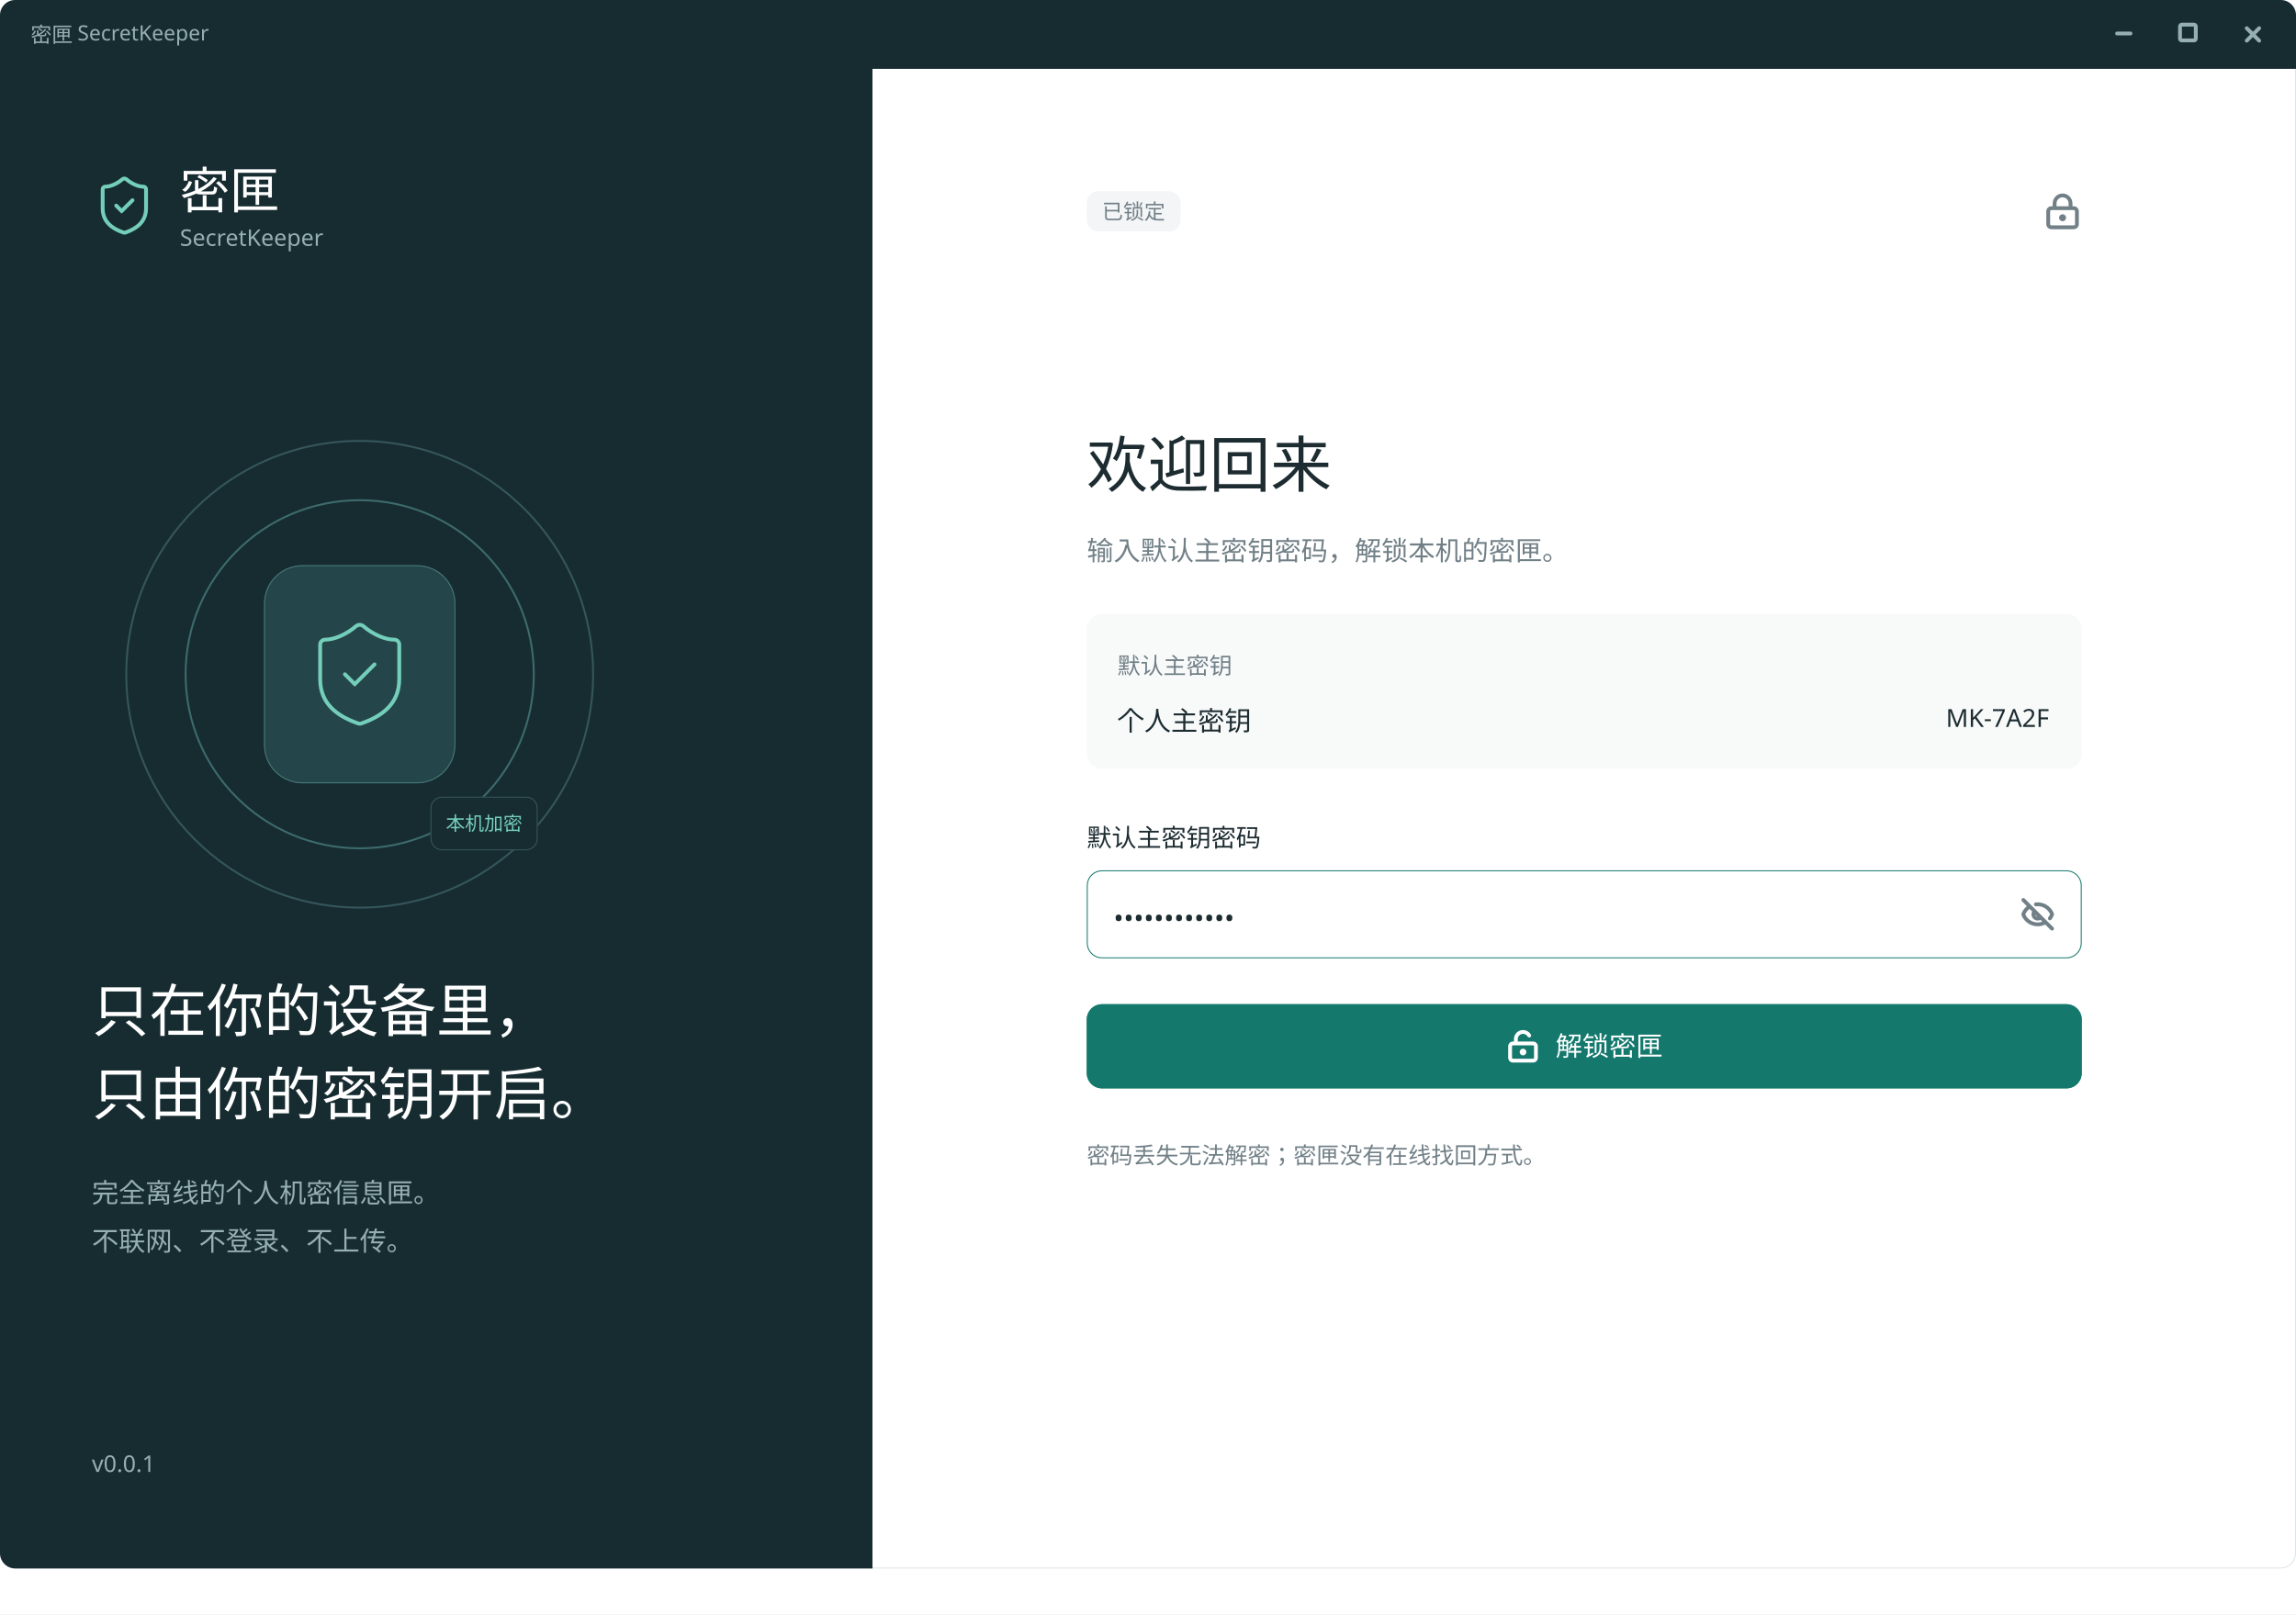
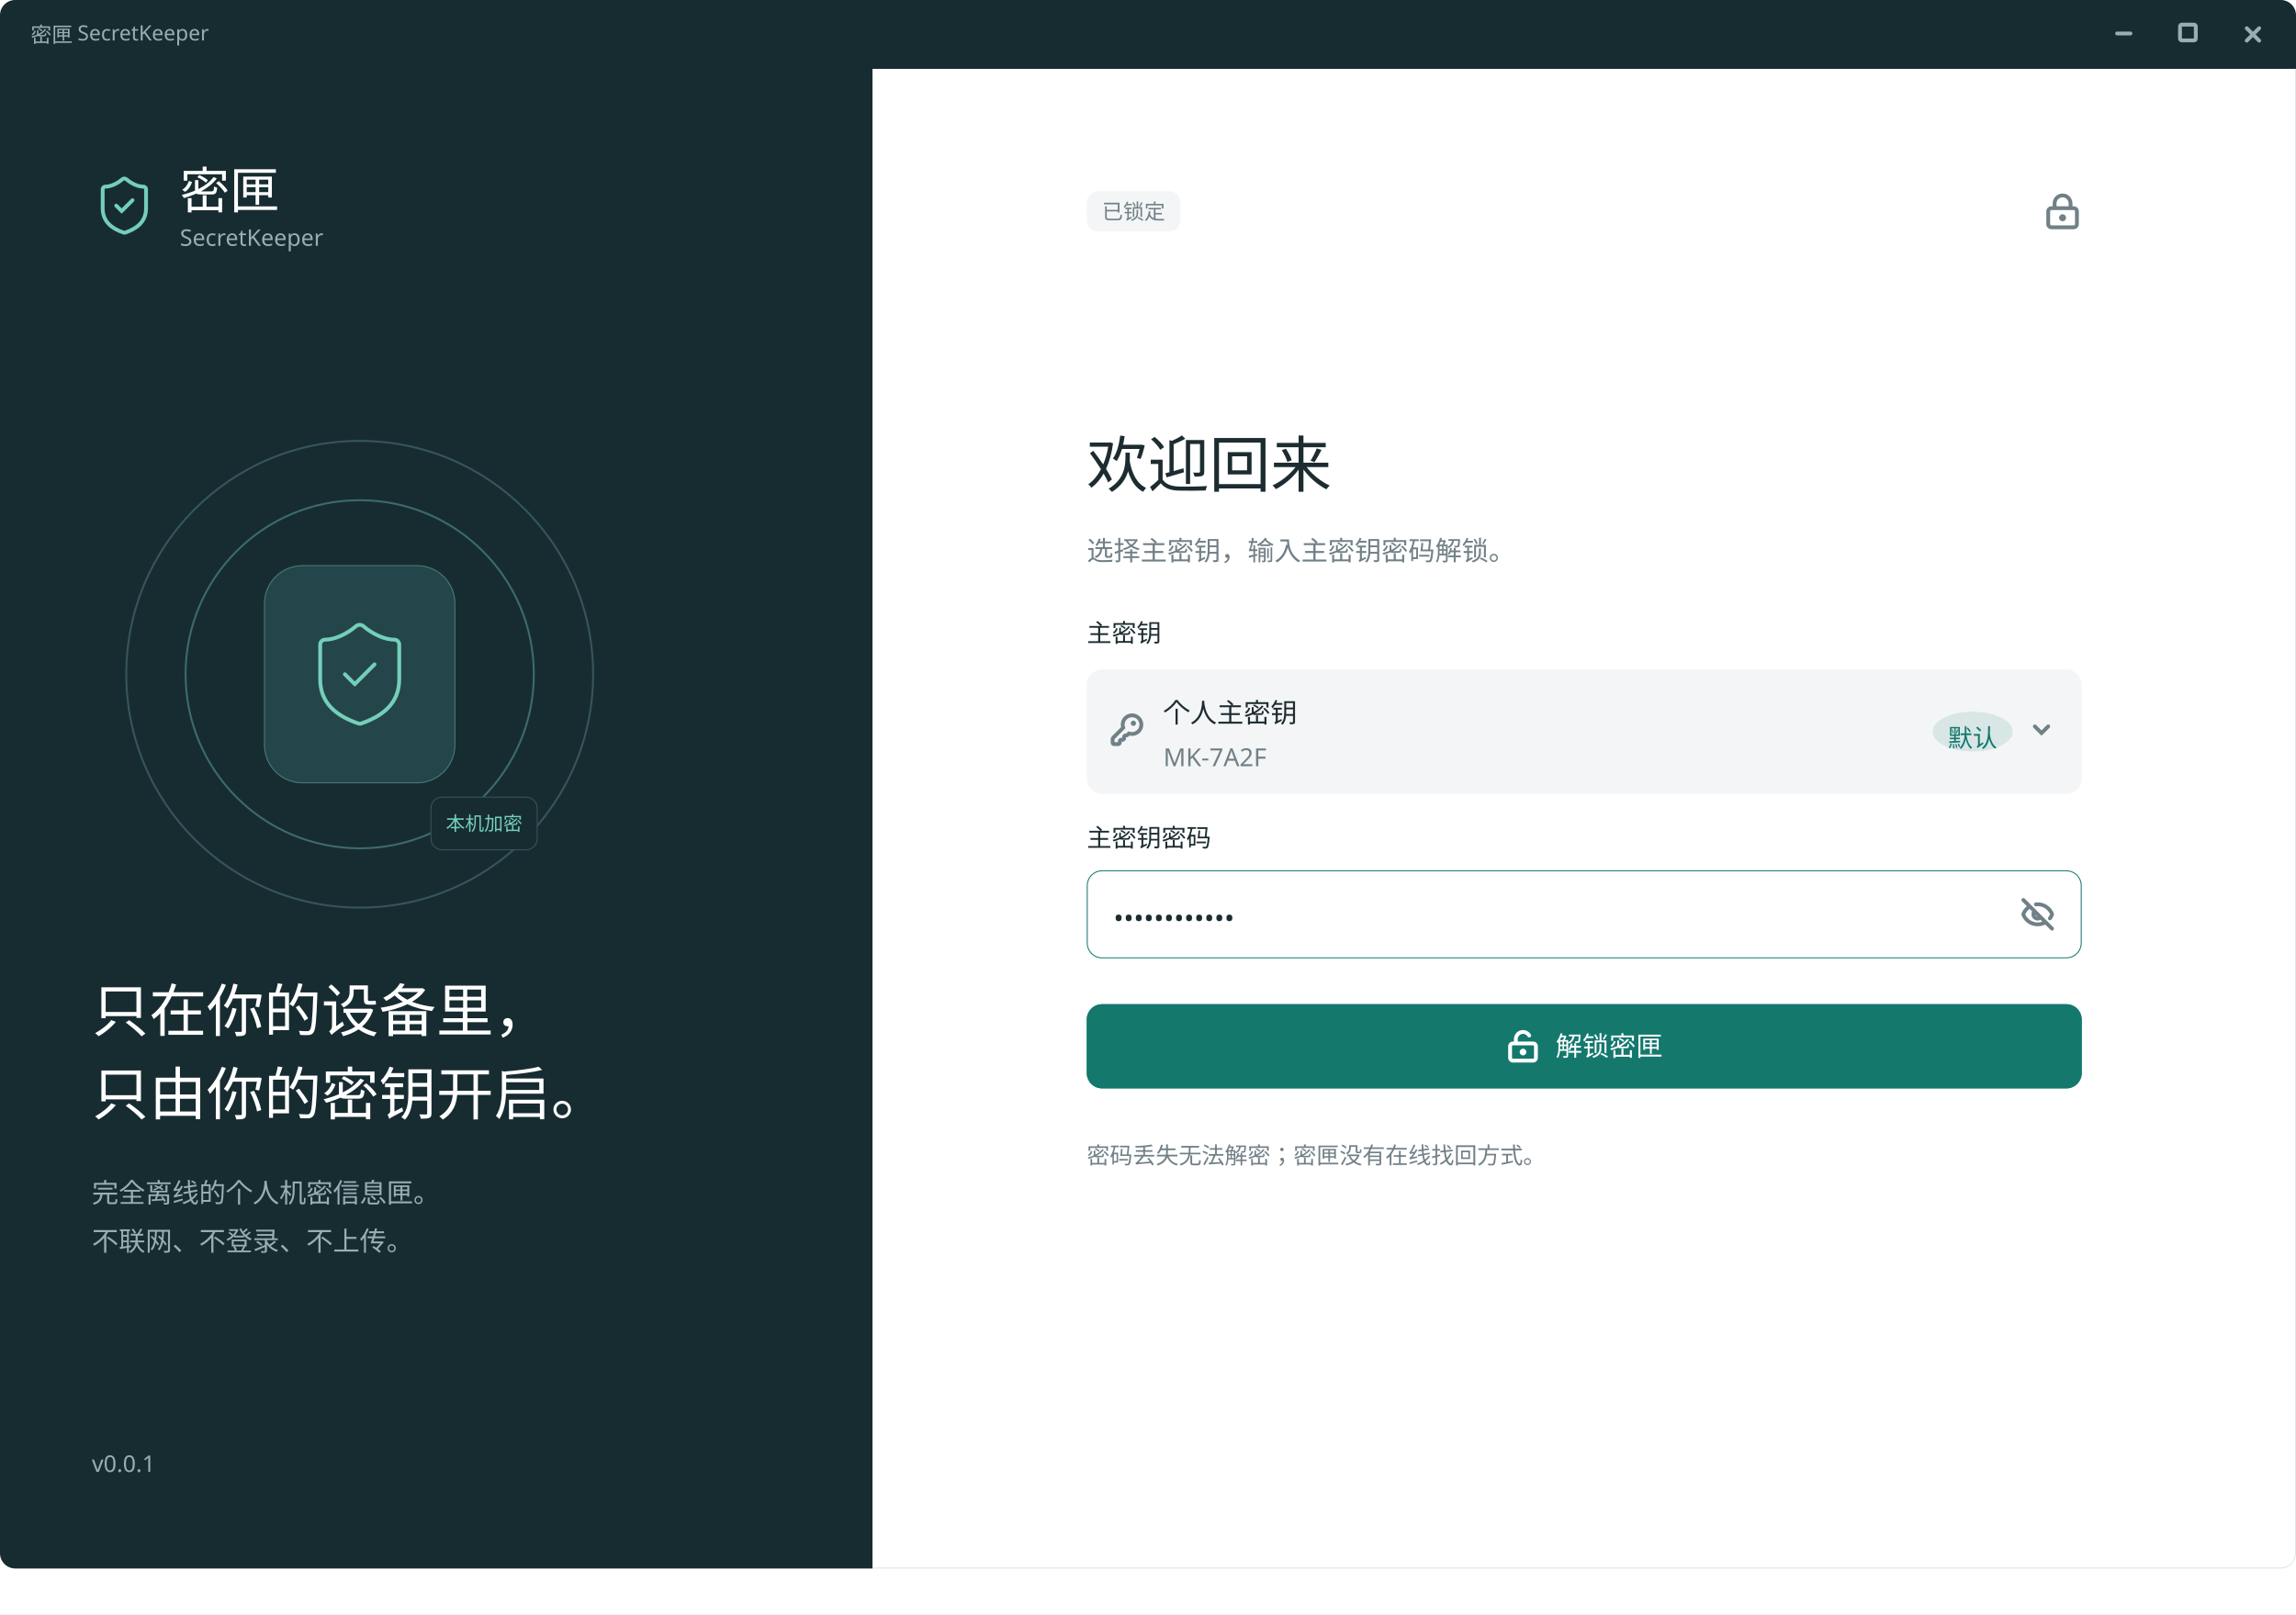
<svg xmlns="http://www.w3.org/2000/svg" width="1200" height="844" viewBox="0 0 1200 844">
  <defs>
    <clipPath id="clip-326936x1">
      <rect x="0" y="0" width="1200" height="820" rx="8" />
    </clipPath>
    <clipPath id="clip-326954x23">
      <rect x="138" y="295.5" width="100" height="114" rx="20" />
    </clipPath>
    <clipPath id="clip-326957x27">
      <rect x="225" y="416.5" width="56" height="28" rx="6" />
    </clipPath>
    <clipPath id="clip-326965x35">
      <rect x="568" y="100" width="49" height="21" rx="6" />
    </clipPath>
-     <clipPath id="clip-326972x43">
-       <rect x="568" y="321" width="520" height="81" rx="8" />
+     <clipPath id="clip-skselMK7A2Fx45">
+       <rect x="568" y="350" width="520" height="65" rx="8" />
    </clipPath>
-     <clipPath id="clip-326979x50">
+     <clipPath id="clip-skseltagMK7A2Fx51">
+       <rect x="1010" y="372" width="42" height="21" rx="100" />
+     </clipPath>
+     <clipPath id="clip-326979x57">
      <rect x="568" y="455" width="520" height="46" rx="8" />
    </clipPath>
-     <clipPath id="clip-326982x54">
+     <clipPath id="clip-326982x61">
      <rect x="568" y="525" width="520" height="44" rx="8" />
    </clipPath>
  </defs>
  <rect width="1200" height="844" fill="#FFFFFF" />
  <g clip-path="url(#clip-326936x1)">
    <rect x="0" y="0" width="1200" height="820" rx="8" fill="#FFFFFF" stroke="#DFE5E7" stroke-width="1" />
    <rect x="0" y="0" width="1200" height="36" rx="0" fill="#172C31" />
    <text font-family="Noto Sans SC, sans-serif" font-size="11" font-weight="400" fill="#96AFB3" text-anchor="start" x="16" y="22.06">密匣 SecretKeeper</text>
    <rect x="1104" y="11.5" width="80" height="13" rx="0" fill="none" />
    <rect x="1104" y="11.5" width="12" height="12" rx="0" fill="none" />
    <path d="M0 -0.5C-0.276 -0.5 -0.5 -0.276 -0.5 0C-0.5 0.276 -0.276 0.5 0 0.5L0 0L0 -0.5ZM7.001 0.5C7.277 0.5 7.501 0.276 7.501 0C7.501 -0.276 7.277 -0.5 7.001 -0.5L7.001 0L7.001 0.5ZM0 0L0 0.5L7.001 0.5L7.001 0L7.001 -0.5L0 -0.5L0 0Z" transform="translate(1106.5,17.5)" fill="none" stroke="#96AFB3" stroke-width="1" stroke-linecap="round" stroke-linejoin="round" />
    <rect x="1138" y="11.5" width="11" height="11" rx="0" fill="none" />
    <path d="M0.917 0L0.917 0.5L7.333 0.5L7.333 0L7.333 -0.5L0.917 -0.5L0.917 0ZM7.333 0L7.333 0.5C7.563 0.5 7.75 0.687 7.75 0.917L8.25 0.917L8.75 0.917C8.75 0.134 8.116 -0.5 7.333 -0.5L7.333 0ZM8.25 0.917L7.75 0.917L7.75 7.333L8.25 7.333L8.75 7.333L8.75 0.917L8.25 0.917ZM8.25 7.333L7.75 7.333C7.75 7.563 7.563 7.75 7.333 7.75L7.333 8.25L7.333 8.75C8.116 8.75 8.75 8.116 8.75 7.333L8.25 7.333ZM7.333 8.25L7.333 7.75L0.917 7.75L0.917 8.25L0.917 8.75L7.333 8.75L7.333 8.25ZM0.917 8.25L0.917 7.75C0.687 7.75 0.5 7.563 0.5 7.333L0 7.333L-0.5 7.333C-0.5 8.116 0.134 8.75 0.917 8.75L0.917 8.25ZM0 7.333L0.5 7.333L0.5 0.917L0 0.917L-0.5 0.917L-0.5 7.333L0 7.333ZM0 0.917L0.5 0.917C0.5 0.687 0.687 0.5 0.917 0.5L0.917 0L0.917 -0.5C0.134 -0.5 -0.5 0.134 -0.5 0.917L0 0.917Z" transform="translate(1139.38,12.875)" fill="none" stroke="#96AFB3" stroke-width="1" stroke-linecap="round" stroke-linejoin="round" />
    <rect x="1171" y="11.5" width="13" height="13" rx="0" fill="none" />
    <path d="M6.854 0.354C7.049 0.158 7.049 -0.158 6.854 -0.354C6.658 -0.549 6.342 -0.549 6.146 -0.354L6.5 0L6.854 0.354ZM-0.354 6.146C-0.549 6.342 -0.549 6.658 -0.354 6.854C-0.158 7.049 0.158 7.049 0.354 6.854L0 6.5L-0.354 6.146ZM0.354 -0.354C0.158 -0.549 -0.158 -0.549 -0.354 -0.354C-0.549 -0.158 -0.549 0.158 -0.354 0.354L0 0L0.354 -0.354ZM6.146 6.854C6.342 7.049 6.658 7.049 6.854 6.854C7.049 6.658 7.049 6.342 6.854 6.146L6.5 6.5L6.146 6.854ZM6.5 0L6.146 -0.354L-0.354 6.146L0 6.5L0.354 6.854L6.854 0.354L6.5 0ZM0 0L-0.354 0.354L6.146 6.854L6.5 6.5L6.854 6.146L0.354 -0.354L0 0Z" transform="translate(1174.25,14.75)" fill="none" stroke="#96AFB3" stroke-width="1" stroke-linecap="round" stroke-linejoin="round" />
    <rect x="0" y="36" width="1200" height="784" rx="0" fill="none" />
    <rect x="0" y="36" width="456" height="784" rx="0" fill="#172C31" />
    <rect x="48" y="84" width="122" height="47" rx="0" fill="none" />
    <rect x="48" y="90.5" width="34" height="34" rx="0" fill="none" />
    <path d="M7.436 13.814C7.241 13.618 6.924 13.618 6.729 13.813C6.534 14.009 6.534 14.325 6.729 14.521L7.083 14.167L7.436 13.814ZM9.916 17L9.562 17.354L9.916 17.708L10.269 17.354L9.916 17ZM15.935 11.687C16.131 11.492 16.131 11.175 15.935 10.98C15.74 10.785 15.423 10.785 15.228 10.98L15.582 11.334L15.935 11.687ZM11.814 28.264L11.974 28.738L11.978 28.736L11.814 28.264ZM10.865 28.25L11.039 27.781L11.028 27.777L10.865 28.25ZM1.417 4.251L1.417 4.751L1.417 4.251ZM10.256 0.397L9.931 0.017L9.927 0.021L10.256 0.397ZM12.409 0.397L12.738 0.021L12.734 0.017L12.409 0.397ZM7.083 14.167L6.729 14.521L9.562 17.354L9.916 17L10.269 16.647L7.436 13.814L7.083 14.167ZM9.916 17L10.269 17.354L15.935 11.687L15.582 11.334L15.228 10.98L9.562 16.647L9.916 17ZM22.664 15.585L22.164 15.585C22.164 18.994 20.977 21.526 19.091 23.461C17.191 25.411 14.56 26.777 11.649 27.792L11.814 28.264L11.978 28.736C14.96 27.697 17.755 26.265 19.807 24.159C21.873 22.039 23.164 19.258 23.164 15.585L22.664 15.585ZM11.814 28.264L11.653 27.791C11.454 27.858 11.237 27.855 11.039 27.781L10.865 28.25L10.69 28.718C11.103 28.872 11.557 28.879 11.974 28.738L11.814 28.264ZM10.865 28.25L11.028 27.777C8.111 26.77 5.476 25.407 3.575 23.459C1.687 21.526 0.5 18.994 0.5 15.585L0 15.585L-0.5 15.585C-0.5 19.258 0.792 22.04 2.86 24.158C4.914 26.262 7.712 27.69 10.701 28.723L10.865 28.25ZM0 15.585L0.5 15.585L0.5 5.667L0 5.667L-0.5 5.667L-0.5 15.585L0 15.585ZM0 5.667L0.5 5.667C0.5 5.424 0.597 5.191 0.768 5.019L0.415 4.666L0.061 4.312C-0.298 4.672 -0.5 5.159 -0.5 5.667L0 5.667ZM0.415 4.666L0.768 5.019C0.94 4.847 1.173 4.751 1.417 4.751L1.417 4.251L1.417 3.751C0.908 3.751 0.421 3.953 0.061 4.312L0.415 4.666ZM1.417 4.251L1.417 4.751C4.411 4.751 8.065 2.975 10.585 0.774L10.256 0.397L9.927 0.021C7.517 2.126 4.088 3.751 1.417 3.751L1.417 4.251ZM10.256 0.397L10.581 0.777C10.79 0.598 11.057 0.5 11.332 0.5L11.332 0L11.332 -0.5C10.818 -0.5 10.322 -0.317 9.931 0.017L10.256 0.397ZM11.332 0L11.332 0.5C11.608 0.5 11.874 0.598 12.084 0.777L12.409 0.397L12.734 0.017C12.343 -0.317 11.846 -0.5 11.332 -0.5L11.332 0ZM12.409 0.397L12.08 0.774C14.614 2.99 18.253 4.751 21.248 4.751L21.248 4.251L21.248 3.751C18.576 3.751 15.162 2.14 12.738 0.021L12.409 0.397ZM21.248 4.251L21.248 4.751C21.491 4.751 21.724 4.847 21.896 5.019L22.25 4.666L22.603 4.312C22.244 3.953 21.756 3.751 21.248 3.751L21.248 4.251ZM22.25 4.666L21.896 5.019C22.068 5.191 22.164 5.424 22.164 5.667L22.664 5.667L23.164 5.667C23.164 5.159 22.962 4.672 22.603 4.312L22.25 4.666ZM22.664 5.667L22.164 5.667L22.164 15.585L22.664 15.585L23.164 15.585L23.164 5.667L22.664 5.667Z" transform="translate(53.6678,93.3322)" fill="none" stroke="#74CFBA" stroke-width="1" stroke-linecap="round" stroke-linejoin="round" />
    <rect x="94" y="84" width="76" height="47" rx="0" fill="none" />
    <text font-family="Noto Sans SC, sans-serif" font-size="26" font-weight="400" fill="#FFFFFF" text-anchor="start" x="94" y="108.96">密匣</text>
    <text font-family="Noto Sans SC, sans-serif" font-size="12" font-weight="400" fill="#96AFB3" text-anchor="start" x="94" y="128.52">SecretKeeper</text>
    <rect x="48" y="230.5" width="360" height="428" rx="0" fill="none" />
    <rect x="48" y="230.5" width="280" height="244" rx="0" fill="none" />
    <ellipse cx="188" cy="352.5" rx="122" ry="122" fill="none" stroke="#35565B" stroke-width="1" />
    <ellipse cx="188" cy="352.5" rx="91" ry="91" fill="none" stroke="#3D6B6D" stroke-width="1" />
    <g clip-path="url(#clip-326954x23)">
      <rect x="138" y="295.5" width="100" height="114" rx="20" fill="#24454A" stroke="#477A79" stroke-width="1" />
    </g>
    <rect x="155" y="315.5" width="66" height="74" rx="0" fill="none" />
    <rect x="157" y="321.5" width="62" height="62" rx="0" fill="none" />
    <path d="M13.269 25.481C13.074 25.285 12.757 25.285 12.562 25.481C12.367 25.676 12.367 25.992 12.562 26.188L12.915 25.834L13.269 25.481ZM18.081 31.001L17.728 31.355L18.081 31.708L18.435 31.355L18.081 31.001ZM28.767 21.021C28.963 20.826 28.963 20.509 28.767 20.314C28.572 20.119 28.256 20.119 28.06 20.314L28.414 20.667L28.767 21.021ZM21.543 51.54L21.703 52.014L21.707 52.013L21.543 51.54ZM19.812 51.514L19.987 51.046L19.975 51.042L19.812 51.514ZM2.583 7.751L2.583 8.251L2.583 7.751ZM18.701 0.725L18.377 0.344L18.372 0.348L18.701 0.725ZM22.628 0.725L22.957 0.348L22.953 0.344L22.628 0.725ZM12.915 25.834L12.562 26.188L17.728 31.355L18.081 31.001L18.435 30.648L13.269 25.481L12.915 25.834ZM18.081 31.001L18.435 31.355L28.767 21.021L28.414 20.667L28.06 20.314L17.728 30.648L18.081 31.001ZM41.329 28.419L40.829 28.419C40.829 34.745 38.621 39.464 35.108 43.07C31.58 46.689 26.715 49.208 21.378 51.068L21.543 51.54L21.707 52.013C27.116 50.127 32.144 47.543 35.824 43.768C39.517 39.978 41.829 35.009 41.829 28.419L41.329 28.419ZM21.543 51.54L21.382 51.067C20.929 51.221 20.436 51.213 19.987 51.046L19.812 51.514L19.638 51.983C20.302 52.231 21.032 52.242 21.703 52.014L21.543 51.54ZM19.812 51.514L19.975 51.042C14.626 49.194 9.755 46.682 6.225 43.066C2.708 39.464 0.5 34.745 0.5 28.419L0 28.419L-0.5 28.419C-0.5 35.009 1.812 39.978 5.509 43.765C9.192 47.537 14.227 50.115 19.649 51.987L19.812 51.514ZM0 28.419L0.5 28.419L0.5 10.335L0 10.335L-0.5 10.335L-0.5 28.419L0 28.419ZM0 10.335L0.5 10.335C0.5 9.782 0.719 9.252 1.11 8.862L0.757 8.508L0.403 8.155C-0.175 8.733 -0.5 9.517 -0.5 10.335L0 10.335ZM0.757 8.508L1.11 8.862C1.501 8.471 2.031 8.251 2.583 8.251L2.583 7.751L2.583 7.251C1.765 7.251 0.981 7.576 0.403 8.155L0.757 8.508ZM2.583 7.751L2.583 8.251C7.911 8.251 14.481 5.076 19.03 1.101L18.701 0.725L18.372 0.348C13.933 4.227 7.587 7.251 2.583 7.251L2.583 7.751ZM18.701 0.725L19.026 1.105C19.483 0.714 20.064 0.5 20.665 0.5L20.665 0L20.665 -0.5C19.826 -0.5 19.014 -0.201 18.377 0.344L18.701 0.725ZM20.665 0L20.665 0.5C21.265 0.5 21.846 0.714 22.303 1.105L22.628 0.725L22.953 0.344C22.315 -0.201 21.503 -0.5 20.665 -0.5L20.665 0ZM22.628 0.725L22.299 1.101C26.874 5.102 33.419 8.251 38.746 8.251L38.746 7.751L38.746 7.251C33.741 7.251 27.422 4.252 22.957 0.348L22.628 0.725ZM38.746 7.751L38.746 8.251C39.299 8.251 39.828 8.471 40.219 8.862L40.573 8.508L40.926 8.155C40.348 7.576 39.564 7.251 38.746 7.251L38.746 7.751ZM40.573 8.508L40.219 8.862C40.61 9.252 40.829 9.782 40.829 10.335L41.329 10.335L41.829 10.335C41.829 9.517 41.504 8.733 40.926 8.155L40.573 8.508ZM41.329 10.335L40.829 10.335L40.829 28.419L41.329 28.419L41.829 28.419L41.829 10.335L41.329 10.335Z" transform="translate(167.335,326.665)" fill="none" stroke="#74CFBA" stroke-width="1" stroke-linecap="round" stroke-linejoin="round" />
    <g clip-path="url(#clip-326957x27)">
      <rect x="225" y="416.5" width="56" height="28" rx="6" fill="#172C31" stroke="#35565B" stroke-width="1" />
      <text font-family="Noto Sans SC, sans-serif" font-size="10" font-weight="400" fill="#74CFBA" text-anchor="start" x="233" y="434.1">本机加密</text>
    </g>
    <rect x="48" y="504.5" width="360" height="154" rx="0" fill="none" />
    <text font-family="Noto Sans SC, sans-serif" font-size="30" font-weight="400" fill="#FFFFFF" text-anchor="start">
      <tspan x="48" y="539.3">只在你的设备里，</tspan>
      <tspan x="48" y="582.8">只由你的密钥开启。</tspan>
    </text>
    <text font-family="Noto Sans SC, sans-serif" font-size="14" font-weight="400" fill="#96AFB3" text-anchor="start">
      <tspan x="48" y="628.66">完全离线的个人机密信息匣。</tspan>
      <tspan x="48" y="653.86">不联网、不登录、不上传。</tspan>
    </text>
    <text font-family="Noto Sans SC, sans-serif" font-size="12" font-weight="400" fill="#96AFB3" text-anchor="start" x="48" y="769.52">v0.0.1</text>
    <rect x="456" y="36" width="744" height="784" rx="0" fill="none" />
    <rect x="568" y="100" width="520" height="21" rx="0" fill="none" />
    <g clip-path="url(#clip-326965x35)">
      <rect x="568" y="100" width="49" height="21" rx="6" fill="#F3F5F6" />
      <text font-family="Noto Sans SC, sans-serif" font-size="11" font-weight="400" fill="#718087" text-anchor="start" x="576" y="114.56">已锁定</text>
    </g>
    <rect x="1068" y="100.5" width="20" height="20" rx="0" fill="none" />
    <path d="M2.833 6.667C2.833 6.943 3.057 7.167 3.333 7.167C3.609 7.167 3.833 6.943 3.833 6.667L3.333 6.667L2.833 6.667ZM3.333 4.167L2.833 4.167L3.333 4.167ZM7.5 0L7.5 -0.5L7.5 0ZM11.167 6.667C11.167 6.943 11.39 7.167 11.667 7.167C11.943 7.167 12.167 6.943 12.167 6.667L11.667 6.667L11.167 6.667ZM3.333 6.667L3.833 6.667L3.833 4.167L3.333 4.167L2.833 4.167L2.833 6.667L3.333 6.667ZM3.333 4.167L3.833 4.167C3.833 3.194 4.22 2.262 4.907 1.574L4.554 1.22L4.2 0.867C3.325 1.742 2.833 2.929 2.833 4.167L3.333 4.167ZM4.554 1.22L4.907 1.574C5.595 0.886 6.528 0.5 7.5 0.5L7.5 0L7.5 -0.5C6.262 -0.5 5.075 -0.008 4.2 0.867L4.554 1.22ZM7.5 0L7.5 0.5C8.472 0.5 9.405 0.886 10.093 1.574L10.446 1.22L10.8 0.867C9.925 -0.008 8.738 -0.5 7.5 -0.5L7.5 0ZM10.446 1.22L10.093 1.574C10.78 2.262 11.167 3.194 11.167 4.167L11.667 4.167L12.167 4.167C12.167 2.929 11.675 1.742 10.8 0.867L10.446 1.22ZM11.667 4.167L11.167 4.167L11.167 6.667L11.667 6.667L12.167 6.667L12.167 4.167L11.667 4.167ZM8.333 11.668L7.833 11.668C7.833 11.852 7.684 12.001 7.5 12.001L7.5 12.501L7.5 13.001C8.236 13.001 8.833 12.404 8.833 11.668L8.333 11.668ZM7.5 12.501L7.5 12.001C7.316 12.001 7.167 11.852 7.167 11.668L6.667 11.668L6.167 11.668C6.167 12.404 6.764 13.001 7.5 13.001L7.5 12.501ZM6.667 11.668L7.167 11.668C7.167 11.483 7.316 11.334 7.5 11.334L7.5 10.834L7.5 10.334C6.764 10.334 6.167 10.931 6.167 11.668L6.667 11.668ZM7.5 10.834L7.5 11.334C7.684 11.334 7.833 11.483 7.833 11.668L8.333 11.668L8.833 11.668C8.833 10.931 8.236 10.334 7.5 10.334L7.5 10.834ZM1.667 6.667L1.667 7.167L13.333 7.167L13.333 6.667L13.333 6.167L1.667 6.167L1.667 6.667ZM13.333 6.667L13.333 7.167C13.978 7.167 14.5 7.69 14.5 8.334L15 8.334L15.5 8.334C15.5 7.137 14.53 6.167 13.333 6.167L13.333 6.667ZM15 8.334L14.5 8.334L14.5 15.001L15 15.001L15.5 15.001L15.5 8.334L15 8.334ZM15 15.001L14.5 15.001C14.5 15.646 13.978 16.168 13.333 16.168L13.333 16.668L13.333 17.168C14.53 17.168 15.5 16.198 15.5 15.001L15 15.001ZM13.333 16.668L13.333 16.168L1.667 16.168L1.667 16.668L1.667 17.168L13.333 17.168L13.333 16.668ZM1.667 16.668L1.667 16.168C1.022 16.168 0.5 15.646 0.5 15.001L0 15.001L-0.5 15.001C-0.5 16.198 0.47 17.168 1.667 17.168L1.667 16.668ZM0 15.001L0.5 15.001L0.5 8.334L0 8.334L-0.5 8.334L-0.5 15.001L0 15.001ZM0 8.334L0.5 8.334C0.5 7.69 1.022 7.167 1.667 7.167L1.667 6.667L1.667 6.167C0.47 6.167 -0.5 7.137 -0.5 8.334L0 8.334Z" transform="translate(1070.5,102.166)" fill="none" stroke="#718087" stroke-width="1" stroke-linecap="round" stroke-linejoin="round" />
    <rect x="568" y="220" width="520" height="392" rx="0" fill="none" />
    <rect x="568" y="220" width="520" height="77" rx="0" fill="none" />
    <text font-family="Noto Sans SC, sans-serif" font-size="32" font-weight="400" fill="#1D2C31" text-anchor="start" x="568" y="254.56">欢迎回来</text>
-     <text font-family="Noto Sans SC, sans-serif" font-size="14" font-weight="400" fill="#718087" text-anchor="start" x="568" y="292.92">输入默认主密钥密码，解锁本机的密匣。</text>
-     <g clip-path="url(#clip-326972x43)">
-       <rect x="568" y="321" width="520" height="81" rx="8" fill="#F8FAFA" />
-       <text font-family="Noto Sans SC, sans-serif" font-size="12" font-weight="400" fill="#718087" text-anchor="start" x="584" y="352.36">默认主密钥</text>
-       <rect x="584" y="364" width="488" height="22" rx="0" fill="none" />
-       <text font-family="Noto Sans SC, sans-serif" font-size="14" font-weight="400" fill="#1D2C31" text-anchor="start" x="584" y="381.92">个人主密钥</text>
-       <text font-family="IBM Plex Mono, sans-serif" font-size="13" font-weight="500" fill="#1D2C31" text-anchor="start" x="1017" y="380.02">MK-7A2F</text>
+     <text font-family="Noto Sans SC, sans-serif" font-size="14" font-weight="400" fill="#718087" text-anchor="start" x="568" y="292.92">选择主密钥，输入主密钥密码解锁。</text>
+     <rect x="568" y="321" width="520" height="94" rx="0" fill="none" />
+     <text font-family="Noto Sans SC, sans-serif" font-size="13" font-weight="400" fill="#1D2C31" text-anchor="start" x="568" y="335.56">主密钥</text>
+     <g clip-path="url(#clip-skselMK7A2Fx45)">
+       <rect x="568" y="350" width="520" height="65" rx="8" fill="#F3F5F6" />
+       <rect x="580" y="372.5" width="18" height="18" rx="0" fill="none" />
+       <path d="M0.44 11.59L0.793 11.944L0.793 11.944L0.44 11.59ZM0 12.651L-0.5 12.651L-0.5 12.651L0 12.651ZM0 14.28L-0.5 14.28L0 14.28ZM6.88 10.53L6.88 11.03L6.88 11.03L6.88 10.53ZM7.94 10.09L7.587 9.737L7.587 9.737L7.94 10.09ZM8.551 9.48L8.715 9.007L8.419 8.904L8.197 9.126L8.551 9.48ZM5.55 6.479L5.904 6.833L6.126 6.611L6.023 6.315L5.55 6.479ZM0.44 11.59L0.086 11.237C-0.289 11.612 -0.5 12.12 -0.5 12.651L0 12.651L0.5 12.651C0.5 12.386 0.605 12.131 0.793 11.944L0.44 11.59ZM0 12.651L-0.5 12.651L-0.5 14.28L0 14.28L0.5 14.28L0.5 12.651L0 12.651ZM0 14.28L-0.5 14.28C-0.5 14.611 -0.368 14.929 -0.134 15.164L0.22 14.81L0.573 14.457C0.526 14.41 0.5 14.346 0.5 14.28L0 14.28ZM0.22 14.81L-0.134 15.164C0.101 15.398 0.419 15.53 0.75 15.53L0.75 15.03L0.75 14.53C0.684 14.53 0.62 14.504 0.573 14.457L0.22 14.81ZM0.75 15.03L0.75 15.53L3 15.53L3 15.03L3 14.53L0.75 14.53L0.75 15.03ZM3 15.03L3 15.53C3.332 15.53 3.65 15.398 3.884 15.164L3.531 14.81L3.177 14.457C3.13 14.504 3.067 14.53 3 14.53L3 15.03ZM3.531 14.81L3.884 15.164C4.119 14.929 4.25 14.611 4.25 14.28L3.75 14.28L3.25 14.28C3.25 14.346 3.224 14.41 3.177 14.457L3.531 14.81ZM3.75 14.28L4.25 14.28L4.25 13.53L3.75 13.53L3.25 13.53L3.25 14.28L3.75 14.28ZM3.75 13.53L4.25 13.53C4.25 13.463 4.277 13.4 4.324 13.353L3.97 12.999L3.616 12.646C3.382 12.88 3.25 13.198 3.25 13.53L3.75 13.53ZM3.97 12.999L4.324 13.353C4.37 13.306 4.434 13.28 4.5 13.28L4.5 12.78L4.5 12.28C4.169 12.28 3.851 12.412 3.616 12.646L3.97 12.999ZM4.5 12.78L4.5 13.28L5.25 13.28L5.25 12.78L5.25 12.28L4.5 12.28L4.5 12.78ZM5.25 12.78L5.25 13.28C5.582 13.28 5.9 13.148 6.134 12.914L5.781 12.56L5.427 12.207C5.38 12.254 5.317 12.28 5.25 12.28L5.25 12.78ZM5.781 12.56L6.134 12.914C6.369 12.679 6.501 12.361 6.501 12.03L6.001 12.03L5.501 12.03C5.501 12.096 5.474 12.16 5.427 12.207L5.781 12.56ZM6.001 12.03L6.501 12.03L6.501 11.28L6.001 11.28L5.501 11.28L5.501 12.03L6.001 12.03ZM6.001 11.28L6.501 11.28C6.501 11.213 6.527 11.15 6.574 11.103L6.22 10.749L5.867 10.396C5.632 10.63 5.501 10.948 5.501 11.28L6.001 11.28ZM6.22 10.749L6.574 11.103C6.621 11.056 6.684 11.03 6.751 11.03L6.751 10.53L6.751 10.03C6.419 10.03 6.101 10.161 5.867 10.396L6.22 10.749ZM6.751 10.53L6.751 11.03L6.88 11.03L6.88 10.53L6.88 10.03L6.751 10.03L6.751 10.53ZM6.88 10.53L6.88 11.03C7.41 11.03 7.919 10.819 8.294 10.444L7.94 10.09L7.587 9.737C7.399 9.924 7.145 10.03 6.88 10.03L6.88 10.53ZM7.94 10.09L8.294 10.444L8.904 9.833L8.551 9.48L8.197 9.126L7.587 9.737L7.94 10.09ZM8.551 9.48L8.386 9.952C9.536 10.352 10.787 10.351 11.935 9.947L11.77 9.476L11.604 9.004C10.669 9.332 9.651 9.333 8.715 9.007L8.551 9.48ZM11.77 9.476L11.935 9.947C13.084 9.544 14.061 8.763 14.708 7.732L14.284 7.466L13.861 7.201C13.335 8.04 12.539 8.676 11.604 9.004L11.77 9.476ZM14.284 7.466L14.708 7.732C15.355 6.701 15.633 5.481 15.496 4.272L14.999 4.328L14.502 4.384C14.614 5.368 14.387 6.362 13.861 7.201L14.284 7.466ZM14.999 4.328L15.496 4.272C15.359 3.062 14.816 1.935 13.956 1.074L13.602 1.428L13.248 1.782C13.949 2.482 14.391 3.4 14.502 4.384L14.999 4.328ZM13.602 1.428L13.956 1.074C13.095 0.214 11.968 -0.329 10.758 -0.466L10.702 0.031L10.646 0.528C11.63 0.639 12.548 1.081 13.248 1.782L13.602 1.428ZM10.702 0.031L10.758 -0.466C9.549 -0.603 8.329 -0.325 7.298 0.322L7.564 0.745L7.829 1.169C8.668 0.643 9.662 0.416 10.646 0.528L10.702 0.031ZM7.564 0.745L7.298 0.322C6.267 0.969 5.486 1.946 5.083 3.095L5.554 3.26L6.026 3.426C6.354 2.491 6.99 1.696 7.829 1.169L7.564 0.745ZM5.554 3.26L5.083 3.095C4.679 4.243 4.678 5.494 5.078 6.644L5.55 6.479L6.023 6.315C5.697 5.379 5.698 4.361 6.026 3.426L5.554 3.26ZM5.55 6.479L5.197 6.126L0.086 11.237L0.44 11.59L0.793 11.944L5.904 6.833L5.55 6.479ZM11.251 4.154L10.751 4.154C10.751 4.085 10.807 4.029 10.876 4.029L10.876 4.529L10.876 5.029C11.359 5.029 11.751 4.637 11.751 4.154L11.251 4.154ZM10.876 4.529L10.876 4.029C10.945 4.029 11.001 4.085 11.001 4.154L10.501 4.154L10.001 4.154C10.001 4.637 10.393 5.029 10.876 5.029L10.876 4.529ZM10.501 4.154L11.001 4.154C11.001 4.223 10.945 4.279 10.876 4.279L10.876 3.779L10.876 3.279C10.393 3.279 10.001 3.671 10.001 4.154L10.501 4.154ZM10.876 3.779L10.876 4.279C10.807 4.279 10.751 4.223 10.751 4.154L11.251 4.154L11.751 4.154C11.751 3.671 11.359 3.279 10.876 3.279L10.876 3.779Z" transform="translate(581.499,373.971)" fill="none" stroke="#718087" stroke-width="1" stroke-linecap="round" stroke-linejoin="round" />
+       <rect x="608" y="362" width="394" height="41" rx="0" fill="none" />
+       <text font-family="Noto Sans SC, sans-serif" font-size="14" font-weight="400" fill="#1D2C31" text-anchor="start" x="608" y="377.68">个人主密钥</text>
+       <text font-family="Noto Sans SC, sans-serif" font-size="13" font-weight="400" fill="#718087" text-anchor="start" x="608" y="400.56">MK-7A2F</text>
+       <g clip-path="url(#clip-skseltagMK7A2Fx51)">
+         <rect x="1010" y="372" width="42" height="21" rx="100" fill="#14786E" opacity="0.12" />
+         <text font-family="Noto Sans SC, sans-serif" font-size="13" font-weight="400" fill="#14786E" text-anchor="start" x="1018" y="390.56">默认</text>
+       </g>
+       <rect x="1060" y="374.5" width="14" height="14" rx="0" fill="none" />
+       <path d="M0.354 -0.354C0.158 -0.549 -0.158 -0.549 -0.354 -0.354C-0.549 -0.158 -0.549 0.158 -0.354 0.354L0 0L0.354 -0.354ZM3.5 3.5L3.146 3.854L3.5 4.207L3.854 3.854L3.5 3.5ZM7.354 0.354C7.549 0.158 7.549 -0.158 7.354 -0.354C7.158 -0.549 6.842 -0.549 6.646 -0.354L7 0L7.354 0.354ZM0 0L-0.354 0.354L3.146 3.854L3.5 3.5L3.854 3.146L0.354 -0.354L0 0ZM3.5 3.5L3.854 3.854L7.354 0.354L7 0L6.646 -0.354L3.146 3.146L3.5 3.5Z" transform="translate(1063.5,379.75)" fill="none" stroke="#718087" stroke-width="1" stroke-linecap="round" stroke-linejoin="round" />
    </g>
    <rect x="568" y="426" width="520" height="75" rx="0" fill="none" />
-     <text font-family="Noto Sans SC, sans-serif" font-size="13" font-weight="400" fill="#1D2C31" text-anchor="start" x="568" y="442.64">默认主密钥密码</text>
-     <g clip-path="url(#clip-326979x50)">
+     <text font-family="Noto Sans SC, sans-serif" font-size="13" font-weight="400" fill="#1D2C31" text-anchor="start" x="568" y="442.64">主密钥密码</text>
+     <g clip-path="url(#clip-326979x57)">
      <rect x="568" y="455" width="520" height="46" rx="8" fill="#FFFFFF" stroke="#14786D" stroke-width="1" />
      <text font-family="Noto Sans SC, sans-serif" font-size="14" font-weight="400" fill="#1D2C31" text-anchor="start" x="582" y="484.98">••••••••••••</text>
      <rect x="1056" y="469" width="18" height="18" rx="0" fill="none" />
      <path d="M6.492 1.811C6.217 1.844 6.022 2.093 6.054 2.367C6.087 2.641 6.336 2.837 6.61 2.804L6.551 2.308L6.492 1.811ZM14.954 7.239L15.423 7.065L15.42 7.057L15.417 7.049L14.954 7.239ZM14.954 7.761L15.417 7.952L15.42 7.944L15.423 7.935L14.954 7.761ZM13.476 9.322C13.307 9.541 13.347 9.855 13.565 10.024C13.783 10.193 14.097 10.153 14.266 9.935L13.871 9.629L13.476 9.322ZM9.411 9.479C9.61 9.287 9.615 8.97 9.423 8.772C9.231 8.573 8.915 8.568 8.716 8.76L9.064 9.119L9.411 9.479ZM6.242 6.285C6.434 6.086 6.428 5.77 6.23 5.578C6.031 5.386 5.714 5.392 5.523 5.59L5.882 5.937L6.242 6.285ZM11.864 12.055C12.102 11.915 12.18 11.608 12.04 11.37C11.899 11.133 11.592 11.054 11.355 11.195L11.61 11.625L11.864 12.055ZM0.047 7.761L-0.422 7.935L-0.419 7.944L-0.415 7.952L0.047 7.761ZM0.047 7.239L-0.415 7.049L-0.419 7.057L-0.422 7.065L0.047 7.239ZM3.637 3.812C3.874 3.671 3.952 3.364 3.811 3.126C3.67 2.889 3.363 2.811 3.126 2.952L3.381 3.382L3.637 3.812ZM0.354 -0.354C0.159 -0.549 -0.158 -0.549 -0.353 -0.354C-0.548 -0.158 -0.548 0.158 -0.353 0.354L0.001 0L0.354 -0.354ZM14.647 15.355C14.842 15.55 15.159 15.55 15.354 15.355C15.549 15.159 15.549 14.843 15.354 14.648L15.001 15.001L14.647 15.355ZM6.551 2.308L6.61 2.804C8.248 2.609 9.906 2.955 11.329 3.79L11.582 3.359L11.835 2.928C10.224 1.982 8.347 1.59 6.492 1.811L6.551 2.308ZM11.582 3.359L11.329 3.79C12.752 4.626 13.863 5.904 14.492 7.43L14.954 7.239L15.417 7.049C14.705 5.321 13.447 3.874 11.835 2.928L11.582 3.359ZM14.954 7.239L14.486 7.413C14.506 7.469 14.506 7.531 14.486 7.587L14.954 7.761L15.423 7.935C15.527 7.655 15.527 7.346 15.423 7.065L14.954 7.239ZM14.954 7.761L14.492 7.571C14.234 8.197 13.892 8.787 13.476 9.322L13.871 9.629L14.266 9.935C14.737 9.329 15.124 8.662 15.417 7.952L14.954 7.761ZM9.064 9.119L8.716 8.76C8.386 9.078 7.944 9.255 7.485 9.251L7.481 9.751L7.477 10.251C8.198 10.257 8.892 9.98 9.411 9.479L9.064 9.119ZM7.481 9.751L7.485 9.251C7.027 9.247 6.588 9.063 6.263 8.738L5.91 9.092L5.556 9.445C6.066 9.955 6.756 10.245 7.477 10.251L7.481 9.751ZM5.91 9.092L6.263 8.738C5.939 8.414 5.755 7.975 5.751 7.516L5.251 7.52L4.751 7.525C4.757 8.246 5.046 8.935 5.556 9.445L5.91 9.092ZM5.251 7.52L5.751 7.516C5.747 7.057 5.923 6.615 6.242 6.285L5.882 5.937L5.523 5.59C5.022 6.109 4.745 6.804 4.751 7.525L5.251 7.52ZM11.61 11.625L11.355 11.195C10.421 11.748 9.38 12.093 8.302 12.208L8.355 12.705L8.408 13.203C9.629 13.072 10.808 12.681 11.864 12.055L11.61 11.625ZM8.355 12.705L8.302 12.208C7.223 12.323 6.133 12.205 5.104 11.861L4.946 12.335L4.787 12.809C5.952 13.199 7.187 13.333 8.408 13.203L8.355 12.705ZM4.946 12.335L5.104 11.861C4.075 11.517 3.133 10.956 2.34 10.216L1.999 10.582L1.657 10.947C2.555 11.785 3.622 12.42 4.787 12.809L4.946 12.335ZM1.999 10.582L2.34 10.216C1.547 9.476 0.923 8.574 0.509 7.571L0.047 7.761L-0.415 7.952C0.053 9.087 0.76 10.109 1.657 10.947L1.999 10.582ZM0.047 7.761L0.516 7.587C0.495 7.531 0.495 7.47 0.516 7.413L0.047 7.239L-0.422 7.065C-0.526 7.346 -0.526 7.655 -0.422 7.935L0.047 7.761ZM0.047 7.239L0.509 7.43C1.133 5.917 2.23 4.648 3.637 3.812L3.381 3.382L3.126 2.952C1.533 3.899 0.291 5.336 -0.415 7.049L0.047 7.239ZM0.001 0L-0.353 0.354L14.647 15.355L15.001 15.001L15.354 14.648L0.354 -0.354L0.001 0Z" transform="translate(1057.5,470.499)" fill="none" stroke="#718087" stroke-width="1" stroke-linecap="round" stroke-linejoin="round" />
    </g>
-     <g clip-path="url(#clip-326982x54)">
+     <g clip-path="url(#clip-326982x61)">
      <rect x="568" y="525" width="520" height="44" rx="8" fill="#14786D" stroke="#14786D" stroke-width="1" />
      <rect x="787" y="538" width="18" height="18" rx="0" fill="none" />
      <path d="M2.5 6C2.5 6.276 2.724 6.5 3 6.5C3.276 6.5 3.5 6.276 3.5 6L3 6L2.5 6ZM3 3.75L2.5 3.75L2.5 3.75L3 3.75ZM9.564 2.125C9.703 2.364 10.008 2.446 10.248 2.308C10.487 2.17 10.569 1.864 10.431 1.625L9.998 1.875L9.564 2.125ZM3 6L3.5 6L3.5 3.75L3 3.75L2.5 3.75L2.5 6L3 6ZM3 3.75L3.5 3.75C3.5 3.035 3.736 2.339 4.172 1.772L3.775 1.467L3.378 1.163C2.809 1.905 2.5 2.815 2.5 3.75L3 3.75ZM3.775 1.467L4.172 1.772C4.607 1.204 5.218 0.796 5.909 0.611L5.779 0.128L5.65 -0.355C4.746 -0.113 3.948 0.421 3.378 1.163L3.775 1.467ZM5.779 0.128L5.909 0.611C6.6 0.426 7.333 0.474 7.994 0.747L8.185 0.285L8.376 -0.177C7.512 -0.535 6.554 -0.597 5.65 -0.355L5.779 0.128ZM8.185 0.285L7.994 0.747C8.655 1.021 9.207 1.505 9.564 2.125L9.998 1.875L10.431 1.625C9.963 0.815 9.241 0.182 8.376 -0.177L8.185 0.285ZM7.5 10.501L7 10.501C7 10.639 6.888 10.751 6.75 10.751L6.75 11.251L6.75 11.751C7.44 11.751 8 11.191 8 10.501L7.5 10.501ZM6.75 11.251L6.75 10.751C6.612 10.751 6.5 10.639 6.5 10.501L6 10.501L5.5 10.501C5.5 11.191 6.06 11.751 6.75 11.751L6.75 11.251ZM6 10.501L6.5 10.501C6.5 10.363 6.612 10.251 6.75 10.251L6.75 9.751L6.75 9.251C6.06 9.251 5.5 9.81 5.5 10.501L6 10.501ZM6.75 9.751L6.75 10.251C6.888 10.251 7 10.363 7 10.501L7.5 10.501L8 10.501C8 9.81 7.44 9.251 6.75 9.251L6.75 9.751ZM1.5 6L1.5 6.5L12 6.5L12 6L12 5.5L1.5 5.5L1.5 6ZM12 6L12 6.5C12.552 6.5 13 6.948 13 7.501L13.5 7.501L14 7.501C14 6.396 13.105 5.5 12 5.5L12 6ZM13.5 7.501L13 7.501L13 13.501L13.5 13.501L14 13.501L14 7.501L13.5 7.501ZM13.5 13.501L13 13.501C13 14.053 12.552 14.501 12 14.501L12 15.001L12 15.501C13.105 15.501 14 14.606 14 13.501L13.5 13.501ZM12 15.001L12 14.501L1.5 14.501L1.5 15.001L1.5 15.501L12 15.501L12 15.001ZM1.5 15.001L1.5 14.501C0.948 14.501 0.5 14.053 0.5 13.501L0 13.501L-0.5 13.501C-0.5 14.606 0.395 15.501 1.5 15.501L1.5 15.001ZM0 13.501L0.5 13.501L0.5 7.501L0 7.501L-0.5 7.501L-0.5 13.501L0 13.501ZM0 7.501L0.5 7.501C0.5 6.948 0.948 6.5 1.5 6.5L1.5 6L1.5 5.5C0.395 5.5 -0.5 6.396 -0.5 7.501L0 7.501Z" transform="translate(789.25,539.499)" fill="none" stroke="#FFFFFF" stroke-width="1" stroke-linecap="round" stroke-linejoin="round" />
      <text font-family="Noto Sans SC, sans-serif" font-size="14" font-weight="400" fill="#FFFFFF" text-anchor="start" x="813" y="551.94">解锁密匣</text>
    </g>
    <text font-family="Noto Sans SC, sans-serif" font-size="12" font-weight="400" fill="#718087" text-anchor="start" x="568" y="608.36">密码丢失无法解密；密匣没有在线找回方式。</text>
  </g>
</svg>
